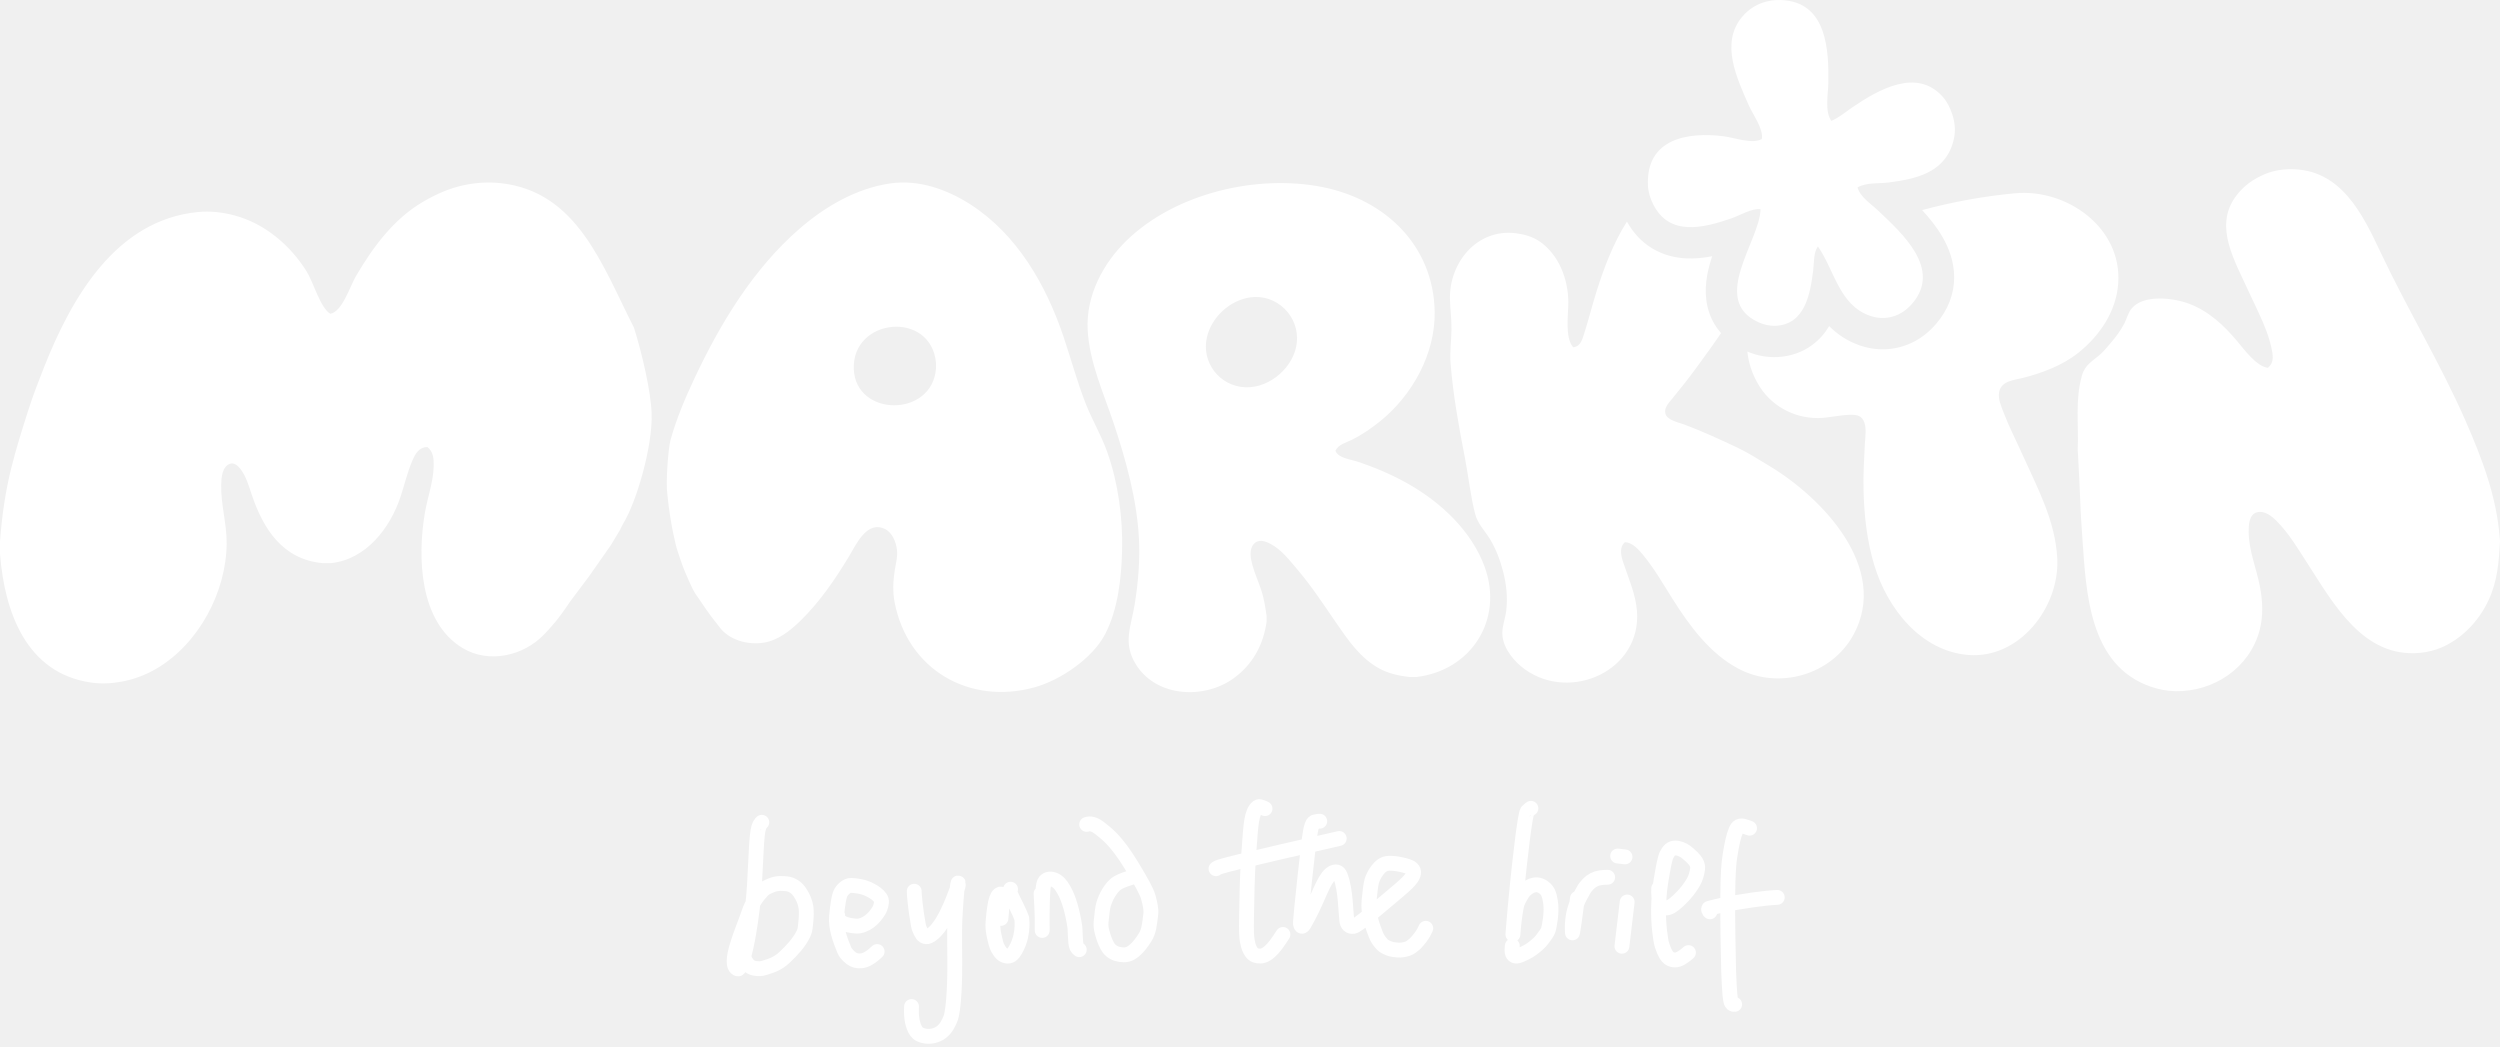
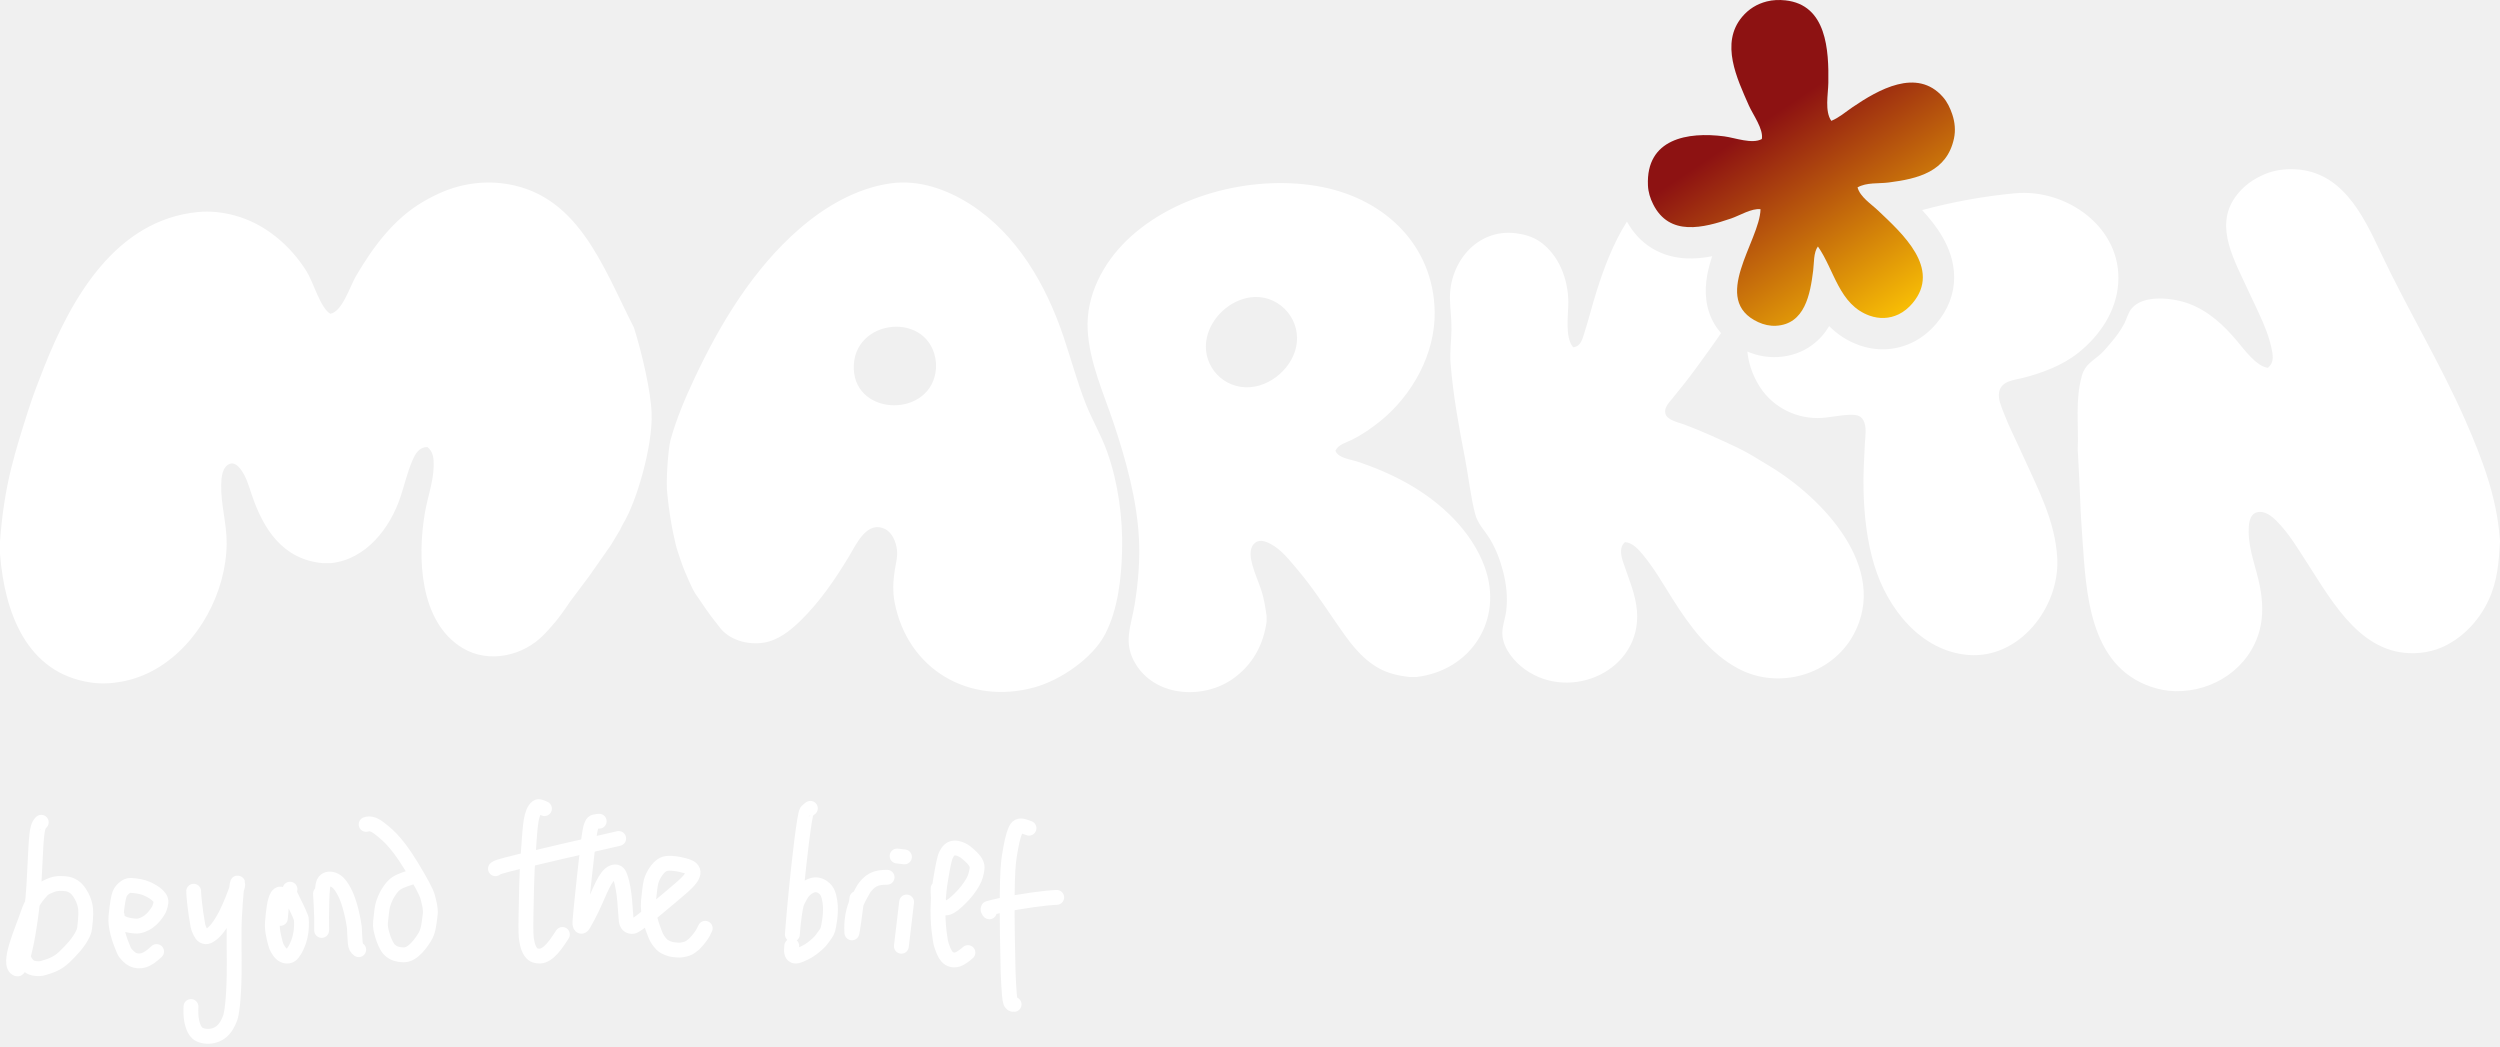
<svg xmlns="http://www.w3.org/2000/svg" width="399" height="167" viewBox="0 0 399 167" fill="none">
-   <path fill-rule="evenodd" clip-rule="evenodd" d="M292.277 19.289C293.516 18.782 294.554 17.865 295.665 17.109C299.762 14.327 305.92 10.763 310.074 15.463C310.78 16.259 311.241 17.235 311.579 18.242C311.998 19.486 312.132 20.811 311.854 22.102C310.719 27.416 306.084 28.536 301.435 29.126C299.805 29.333 297.936 29.083 296.462 29.907C296.874 31.442 298.617 32.532 299.753 33.613C303.508 37.188 309.931 42.854 305.23 48.406C304.613 49.132 303.859 49.771 302.998 50.178C301.533 50.876 299.936 50.925 298.413 50.388C293.507 48.65 292.789 43.126 290.14 39.337C289.422 40.294 289.538 41.959 289.382 43.184C288.912 46.921 288.079 51.762 283.423 51.994C282.456 52.04 281.512 51.824 280.633 51.423C272.842 47.862 280.88 38.451 280.981 33.39C279.549 33.217 277.657 34.4 276.286 34.869C271.878 36.37 266.447 37.796 263.84 32.59C263.369 31.655 263.061 30.654 263.012 29.599C262.673 22.108 269.393 21.005 275.181 21.762C276.896 21.987 279.65 23.043 281.189 22.188C281.479 20.592 279.757 18.291 279.116 16.831C277.238 12.56 274.503 6.901 278.044 2.689C279.088 1.448 280.41 0.626 281.979 0.231C282.95 -0.016 283.958 -0.05 284.95 0.058C291.556 0.765 291.889 8.021 291.803 13.234C291.773 15.055 291.202 17.754 292.277 19.289Z" fill="white" />
-   <path d="M179.873 38.321C187.671 30.795 200.713 27.767 211.139 29.87C221.1 31.881 228.781 39.199 228.974 49.727C229.097 56.441 225.41 63.097 220.247 67.248C218.863 68.361 217.376 69.387 215.783 70.182C214.821 70.664 213.617 70.904 213.133 71.943C213.582 73.11 215.429 73.276 216.52 73.635C219.398 74.582 222.156 75.746 224.793 77.245C229.981 80.198 234.855 84.741 236.944 90.456C240.025 98.889 234.801 107.021 226.061 108.049C225.686 108.051 225.313 108.051 224.938 108.051C223.298 107.862 221.687 107.514 220.213 106.733C217.105 105.084 215.076 102.053 213.138 99.234C211.206 96.425 209.298 93.518 207.088 90.92C205.786 89.392 204.532 87.715 202.708 86.769C201.871 86.335 200.83 86.004 200.107 86.823C199.331 87.701 199.589 89.071 199.86 90.095C200.249 91.56 200.91 92.949 201.363 94.396C201.767 95.684 201.959 96.981 202.149 98.309C202.152 98.608 202.153 98.909 202.153 99.207C201.63 102.921 199.941 106.052 196.862 108.273C192.197 111.639 184.612 111.291 181.334 106.112C179.126 102.625 180.53 100.017 181.109 96.373C181.659 92.897 181.964 89.378 181.771 85.855C181.435 79.702 179.725 73.524 177.788 67.692C176.161 62.794 173.868 57.868 173.592 52.645C173.307 47.187 176.031 42.031 179.873 38.321ZM142.066 29.276C146.622 28.614 151.161 30.223 154.936 32.662C162.377 37.473 166.977 45.527 169.748 53.765C170.931 57.281 171.909 60.92 173.26 64.374C174.299 67.026 175.769 69.47 176.723 72.16C178.462 77.063 179.22 82.685 179.085 87.875C178.971 92.282 178.436 97.269 176.365 101.238C174.352 105.095 169.216 108.567 165.107 109.698C154.698 112.566 144.878 106.884 142.791 96.178C142.454 94.452 142.533 92.744 142.803 91.016C142.973 89.919 143.293 88.835 143.154 87.718C143.008 86.538 142.423 85.03 141.295 84.458C138.36 82.968 136.639 86.91 135.479 88.836C133.284 92.478 130.806 96.097 127.752 99.072C126.116 100.665 124.164 102.228 121.828 102.58C119.304 102.961 116.29 102.149 114.76 99.988C114 99 113.5 98.5 111.5 95.5C110.712 94.436 110.5 94 109.262 91.118C108.809 90.063 108 87.5 108 87.5C107.995 87.481 107.01 83.986 106.5 78.814C106.249 77.017 106.634 71.64 107.011 70.251C107.935 66.862 109.345 63.566 110.835 60.391C114.955 51.626 120.21 42.928 127.586 36.52C131.668 32.976 136.649 30.066 142.066 29.276ZM365.524 27.001C373.591 26.938 377.029 34.091 379.969 40.327C384.246 49.399 389.485 57.999 393.511 67.186C396.107 73.109 398.45 79.24 398.948 85.743C398.966 85.956 398.982 86.168 399 86.381C398.825 89.657 398.611 92.651 397.225 95.684C396.394 97.498 395.232 99.165 393.794 100.554C392.643 101.664 391.254 102.636 389.791 103.284C388.651 103.791 387.41 104.088 386.169 104.2C377.173 105.017 372.443 96.376 368.282 89.942C366.761 87.591 365.356 85.187 363.375 83.179C362.581 82.373 361.405 81.429 360.188 81.769C358.918 82.124 358.873 83.917 358.889 84.958C358.934 87.945 360.089 90.608 360.659 93.494C361.121 95.839 361.25 98.281 360.626 100.612C359.017 106.633 353.286 110.425 347.193 110.315C345.847 110.291 344.53 110.03 343.26 109.593C333.402 106.191 332.946 94.557 332.345 85.857C332.212 83.914 332.071 81.969 332.008 80.021C331.927 77.591 331.779 75.156 331.658 72.728C331.638 72.419 331.62 72.109 331.602 71.8C331.786 67.823 331.153 63.801 332.291 59.895C332.809 58.115 334.053 57.608 335.327 56.446C335.875 55.948 336.335 55.354 336.817 54.795C337.661 53.816 338.446 52.784 339.041 51.633C339.438 50.861 339.655 49.882 340.221 49.218C342.157 46.931 346.921 47.549 349.374 48.475C352.522 49.665 354.955 51.936 357.078 54.478C358.196 55.816 360.125 58.463 361.947 58.703C362.863 57.992 362.807 56.998 362.603 55.914C362.212 53.852 361.373 51.83 360.489 49.936C359.684 48.204 358.873 46.476 358.057 44.748C355.64 39.641 353.199 34.388 358.252 29.774C359.105 28.994 360.08 28.421 361.126 27.94C362.499 27.305 364.012 27.012 365.524 27.001ZM74.142 29.529C76.022 29.143 77.954 29.024 79.865 29.228C92.144 30.541 96.119 42.346 101.184 52.307C102.5 56.5 103.877 62.459 104 66C104.186 71.341 101.5 80.27 99.5 83.5C99.008 84.377 99 84.496 99 84.5L97.5 87L94 92C94 92 92.5 94 91 96C89 99 87.879 100.163 86.845 101.249C83.596 104.664 78.046 105.966 73.843 103.437C66.88 99.248 66.612 88.856 67.817 81.816C68.237 79.361 69.162 76.913 69.216 74.411C69.243 73.253 69.177 72.073 68.197 71.342C66.887 71.38 66.312 72.362 65.82 73.498C65.017 75.356 64.57 77.331 63.938 79.247C62.277 84.28 58.415 89.297 52.825 89.872C52.377 89.872 51.928 89.873 51.48 89.875C45.165 89.298 42.034 84.48 40.181 78.958C39.709 77.551 39.267 75.959 38.322 74.781C37.965 74.337 37.344 73.794 36.731 74.01C35.448 74.459 35.33 76.202 35.303 77.328C35.229 80.496 36.199 83.576 36.175 86.753C36.114 94.479 31.716 102.755 24.984 106.709C23.279 107.71 21.408 108.417 19.467 108.78C17.831 109.088 16.203 109.173 14.552 108.937C4.156 107.456 0.719 97.598 0.005 88.436C0.003 87.763 0.002 87.09 0 86.417C0.287 82.434 0.851 78.484 1.82 74.606C2.581 71.559 3.528 68.566 4.481 65.572C5.224 63.232 6.106 60.949 7.008 58.665C11.39 47.578 18.461 35.106 31.615 33.838C33.554 33.649 35.563 33.881 37.443 34.386C42.259 35.676 46.312 39.125 48.926 43.299C50.027 45.058 51.118 49.132 52.713 50.077C54.64 49.749 55.846 45.707 56.81 44.066C59.539 39.424 62.831 34.926 67.577 32.168C69.648 30.965 71.785 30.014 74.142 29.529ZM259.66 35.374C260.656 37.159 261.992 38.607 263.665 39.625C265.48 40.729 267.401 41.156 269.149 41.239C270.55 41.306 271.949 41.151 273.262 40.897C273.194 41.102 273.128 41.306 273.066 41.508C272.468 43.467 271.871 46.176 272.517 48.948C272.892 50.559 273.63 51.974 274.682 53.167C273.464 54.966 272.173 56.716 270.92 58.45C269.643 60.216 268.272 61.942 266.89 63.627C266.329 64.309 265.513 65.113 265.815 66.075C266.134 67.085 267.975 67.441 268.827 67.758C271.713 68.835 274.497 70.132 277.284 71.44C279.017 72.253 280.637 73.318 282.279 74.297C290.773 79.353 301.63 90.633 295.815 101.306C292.326 107.708 283.911 110.153 277.448 106.72C272.873 104.289 269.695 99.932 266.982 95.655C265.461 93.256 264.023 90.722 262.205 88.53C261.494 87.671 260.531 86.588 259.353 86.529C258.419 87.285 258.693 88.625 259.036 89.673C259.889 92.271 261.044 94.76 261.26 97.524C261.996 106.98 250.749 112.072 243.42 106.859C241.739 105.665 240.05 103.673 239.799 101.557C239.635 100.201 240.218 98.857 240.387 97.524C240.649 95.44 240.432 93.31 239.911 91.279C239.44 89.45 238.775 87.644 237.79 86.023C236.973 84.68 235.847 83.614 235.44 82.055C234.716 79.286 234.366 76.004 233.812 73.144C232.838 68.121 231.927 63.133 231.514 58.028C231.366 56.215 231.628 54.451 231.655 52.645C231.682 50.982 231.447 49.362 231.413 47.708C231.292 41.936 235.699 36.479 241.881 37.22C243.261 37.386 244.596 37.758 245.754 38.559C248.799 40.669 250.269 44.54 250.303 48.157C250.323 50.154 249.711 53.862 251.081 55.427C252.268 55.297 252.522 54.211 252.854 53.168C253.568 50.931 254.131 48.646 254.84 46.406C255.918 43.003 257.431 38.852 259.66 35.374ZM321.573 30.849C329.835 30.065 338.702 36.322 338.067 45.239C337.753 49.687 335.159 53.513 331.769 56.251C329.244 58.288 325.959 59.533 322.849 60.316C321.408 60.678 319.402 60.777 319.059 62.588C318.852 63.69 319.424 64.912 319.81 65.927C320.658 68.148 321.758 70.264 322.729 72.432C325.169 77.858 328.065 83.143 328.344 89.222C328.694 96.905 322.314 105.194 314.137 104.532C306.521 103.915 301.2 97.053 299.129 90.184C297.96 86.305 297.516 82.268 297.42 78.227C297.362 75.754 297.501 73.287 297.631 70.821C297.694 69.652 297.978 68.124 297.379 67.049C296.935 66.25 296.12 66.18 295.288 66.2C293.56 66.238 291.87 66.715 290.127 66.722C286.175 66.737 282.504 64.665 280.543 61.212C279.578 59.515 279.046 57.8 278.877 56.111C280.294 56.709 281.915 57.072 283.662 56.988L283.672 56.987C285.746 56.884 287.631 56.239 289.217 55.071C290.414 54.19 291.29 53.12 291.94 52.049C293.162 53.28 294.718 54.383 296.743 55.1L296.75 55.103C299.443 56.053 302.411 55.991 305.137 54.696L305.138 54.697C306.786 53.917 308.081 52.772 309.04 51.644L309.045 51.637C310.909 49.436 311.885 46.919 311.886 44.256C311.886 41.714 310.999 39.498 309.984 37.754C309.093 36.221 307.93 34.787 306.775 33.53C311.602 32.228 316.523 31.326 321.573 30.849ZM149.387 57.918C148.61 49.476 135.931 50.699 136.266 58.928C136.575 66.548 148.763 66.696 149.389 58.813C149.389 58.515 149.387 58.216 149.387 57.918ZM206.976 54.664C207.406 50.463 203.753 46.85 199.525 47.463C196.278 47.934 193.397 50.592 192.637 53.773C191.674 57.817 194.646 61.668 198.797 61.811C202.699 61.948 206.576 58.539 206.976 54.664ZM283.913 51.949C283.88 51.953 283.848 51.957 283.814 51.961C283.848 51.957 283.88 51.953 283.913 51.949ZM284.253 51.898C284.222 51.904 284.19 51.907 284.158 51.912C284.213 51.903 284.267 51.894 284.32 51.883C284.298 51.887 284.276 51.894 284.253 51.898ZM300.533 50.75C300.501 50.75 300.469 50.752 300.438 50.752C300.389 50.752 300.341 50.749 300.292 50.747C300.372 50.75 300.453 50.751 300.533 50.75ZM300.728 50.747C300.694 50.748 300.661 50.747 300.628 50.748C300.716 50.746 300.804 50.742 300.893 50.735C300.838 50.739 300.783 50.745 300.728 50.747ZM301.017 50.727C301 50.729 300.983 50.729 300.966 50.73C301.079 50.721 301.192 50.709 301.305 50.693L301.017 50.727ZM288.547 47.463C288.5 47.611 288.451 47.758 288.398 47.902C288.451 47.758 288.5 47.611 288.547 47.463ZM294.704 47.625C294.666 47.576 294.627 47.528 294.59 47.478L294.533 47.399C294.589 47.475 294.647 47.55 294.704 47.625ZM288.629 47.197C288.617 47.237 288.604 47.276 288.592 47.315C288.618 47.23 288.643 47.145 288.667 47.059C288.654 47.105 288.642 47.152 288.629 47.197ZM288.802 46.55C288.78 46.637 288.758 46.725 288.735 46.811C288.758 46.725 288.78 46.637 288.802 46.55ZM288.938 45.968C288.908 46.107 288.876 46.246 288.843 46.385C288.876 46.246 288.908 46.107 288.938 45.968ZM289.009 45.613C288.991 45.706 288.974 45.8 288.954 45.892C288.974 45.8 288.991 45.706 289.009 45.613ZM289.289 43.896C289.249 44.188 289.204 44.484 289.156 44.782C289.204 44.484 289.249 44.188 289.289 43.896ZM279.232 33.657C279.319 33.628 279.406 33.601 279.492 33.575C279.406 33.601 279.319 33.628 279.232 33.657ZM289.08 45.227C289.072 45.273 289.066 45.319 289.058 45.365C289.055 45.379 289.051 45.392 289.049 45.406C289.06 45.346 289.069 45.286 289.08 45.227ZM279.067 33.716C279.119 33.697 279.171 33.678 279.223 33.661C279.171 33.678 279.119 33.697 279.067 33.716ZM279.229 33.659C279.227 33.66 279.225 33.66 279.223 33.661C279.226 33.66 279.229 33.658 279.232 33.657C279.231 33.658 279.23 33.659 279.229 33.659Z" fill="white" />
-   <path d="M121.585 131.236C121.577 131.235 121.568 131.234 121.478 131.339C121.387 131.444 121.214 131.655 121.078 132.13C120.738 133.31 120.682 136.399 120.407 141.333C120.261 143.962 119.85 146.827 119.503 148.903C118.953 152.198 118.366 153.703 118.121 154.246C118.007 154.498 117.846 154.673 117.777 154.651C115.97 154.073 118.655 148.26 119.454 145.834C120.071 143.961 120.913 142.984 121.684 142.129C122.044 141.729 122.584 141.519 123.089 141.304C124.068 140.889 124.945 140.997 125.592 141.059C125.954 141.093 126.369 141.252 126.736 141.482C127.103 141.713 127.405 142.04 127.669 142.429C128.209 143.224 128.436 143.937 128.549 144.397C128.782 145.344 128.706 146.351 128.516 148.023C128.473 148.402 128.42 148.622 128.267 148.954C127.574 150.458 126.363 151.681 125.294 152.719C124.058 153.918 122.913 154.168 121.958 154.481C121.508 154.628 121.084 154.615 120.694 154.574C120.304 154.534 119.951 154.432 119.642 154.195C119.333 153.958 119.08 153.591 118.921 153.268C118.763 152.945 118.708 152.678 118.65 152.403" stroke="white" stroke-width="2.37" stroke-linecap="round" stroke-linejoin="round" />
-   <path d="M133.695 146.103C133.686 146.102 133.677 146.101 133.677 146.223C133.676 146.345 133.685 146.591 133.832 146.805C133.98 147.019 134.266 147.195 134.543 147.335C135.066 147.599 135.787 147.739 136.627 147.804C137.025 147.835 137.368 147.75 137.719 147.625C138.07 147.499 138.42 147.306 138.746 147.066C139.402 146.585 139.882 145.957 140.262 145.344C140.449 145.041 140.542 144.711 140.615 144.422C140.688 144.132 140.718 143.882 140.653 143.643C140.588 143.404 140.427 143.184 140.213 142.964C139.764 142.503 139.128 142.144 138.439 141.834C137.748 141.523 136.828 141.364 135.88 141.309C135.463 141.284 135.177 141.465 134.912 141.66C134.647 141.855 134.412 142.108 134.235 142.398C133.881 142.975 133.697 144.431 133.513 146.221C133.336 147.935 134.066 150.029 134.769 151.675C134.924 152.039 135.187 152.317 135.432 152.569C135.677 152.82 135.942 153.018 136.206 153.147C136.47 153.276 136.723 153.331 137.005 153.351C137.286 153.371 137.588 153.356 137.922 153.256C138.256 153.155 138.613 152.97 138.964 152.724C139.316 152.478 139.649 152.175 139.993 151.863" stroke="white" stroke-width="2.37" stroke-linecap="round" stroke-linejoin="round" />
-   <path d="M145.91 142.242C145.885 142.53 146.107 145.161 146.577 147.669C146.659 148.108 146.827 148.458 146.968 148.751C147.109 149.044 147.256 149.261 147.472 149.389C147.687 149.518 147.968 149.551 148.233 149.423C150.45 148.353 152.119 143.603 152.824 141.722C152.958 141.362 152.96 140.981 152.947 140.947C152.839 140.676 152.621 142.738 152.419 146.444C152.283 148.952 152.419 152.748 152.373 155.501C152.299 159.856 151.962 161.768 151.754 162.415C151.63 162.8 151.4 163.275 151.159 163.675C150.919 164.076 150.659 164.381 150.349 164.638C150.039 164.894 149.688 165.093 149.288 165.225C148.888 165.358 148.448 165.418 148.013 165.395C147.577 165.371 147.158 165.261 146.857 165.117C146.556 164.972 146.386 164.796 146.235 164.591C145.928 164.175 145.747 163.626 145.604 162.988C145.539 162.644 145.49 162.261 145.471 161.862C145.452 161.463 145.465 161.059 145.479 160.642" stroke="white" stroke-width="2.37" stroke-linecap="round" stroke-linejoin="round" />
-   <path d="M159.746 146.578C159.748 146.563 159.895 145.251 159.992 143.281C160.026 142.612 159.7 142.629 159.506 142.757C159.313 142.886 159.18 143.129 159.062 143.432C158.811 144.076 158.63 145.418 158.487 147.138C158.38 148.42 158.704 149.532 158.94 150.502C159.038 150.906 159.138 151.117 159.286 151.387C159.435 151.657 159.64 151.976 159.873 152.196C160.106 152.417 160.36 152.529 160.622 152.575C160.885 152.622 161.148 152.598 161.395 152.433C161.642 152.268 161.864 151.963 162.073 151.599C162.505 150.843 162.74 150.153 162.903 149.468C163.157 148.397 163.151 147.314 163.079 146.589C162.685 145.444 161.86 143.993 161.285 142.709C161.207 142.423 161.195 142.182 161.284 141.916" stroke="white" stroke-width="2.37" stroke-linecap="round" stroke-linejoin="round" />
-   <path d="M166.152 142.623C166.169 143.181 166.372 145.648 166.342 148.313C166.328 149.599 166.267 143.913 166.485 141.723C166.567 140.899 166.74 140.68 166.939 140.522C167.139 140.364 167.397 140.279 167.701 140.294C168.006 140.309 168.348 140.426 168.648 140.637C169.27 141.075 169.582 141.675 169.844 142.123C170.571 143.364 171.212 145.619 171.559 148.019C171.606 148.801 171.623 149.82 171.695 150.456C171.768 151.092 171.897 151.315 172.25 151.571" stroke="white" stroke-width="2.37" stroke-linecap="round" stroke-linejoin="round" />
-   <path d="M181.043 139.909C180.258 140.105 178.947 140.537 178.334 140.934C177.671 141.364 177.305 141.933 176.981 142.434C176.535 143.122 176.297 143.815 176.141 144.296C175.986 144.774 175.858 145.819 175.732 147.152C175.656 147.962 175.828 148.517 176.009 149.178C176.254 150.077 176.607 150.815 176.936 151.306C177.118 151.575 177.428 151.825 177.748 152.009C178.068 152.192 178.414 152.286 178.787 152.344C179.161 152.402 179.551 152.422 179.924 152.329C180.297 152.236 180.64 152.028 180.977 151.761C181.671 151.208 182.258 150.396 182.752 149.613C183.365 148.641 183.462 147.6 183.668 145.879C183.756 145.139 183.545 144.207 183.248 143.127C183.02 142.299 182.144 140.704 180.62 138.195C178.025 133.918 176.448 132.945 175.423 132.109C174.966 131.775 174.636 131.624 174.325 131.546C174.015 131.468 173.734 131.468 173.432 131.575" stroke="white" stroke-width="2.37" stroke-linecap="round" stroke-linejoin="round" />
-   <path d="M201.898 129.057C201.844 129.033 201.565 128.876 201.062 128.739C200.818 128.673 200.563 128.914 200.379 129.189C199.611 130.333 199.605 132.412 199.276 136.648C199.055 139.487 198.991 143.743 198.949 146.268C198.907 148.792 198.957 149.46 199.045 150.027C199.132 150.594 199.256 151.041 199.422 151.416C199.587 151.792 199.79 152.084 200.019 152.27C200.248 152.457 200.496 152.53 200.767 152.568C201.039 152.607 201.326 152.609 201.644 152.501C201.963 152.393 202.305 152.175 202.646 151.876C202.988 151.578 203.32 151.206 203.672 150.736C204.024 150.267 204.386 149.711 204.76 149.139" stroke="white" stroke-width="2.37" stroke-linecap="round" stroke-linejoin="round" />
-   <path d="M210.631 131.066C210.582 131.06 210.288 131.069 209.816 131.191C209.595 131.247 209.488 131.504 209.361 131.841C209.234 132.179 209.111 132.643 208.806 135.169C208.501 137.695 208.018 142.269 207.768 144.745C207.518 147.22 207.516 147.46 207.601 147.655C207.685 147.85 207.857 147.993 208.146 147.494C210.181 143.983 210.816 141.43 211.959 139.933C212.243 139.561 212.516 139.365 212.782 139.247C213.048 139.129 213.324 139.118 213.528 139.239C213.733 139.36 213.858 139.614 213.974 139.927C214.78 142.114 214.777 145.547 214.95 146.932C214.988 147.232 215.086 147.476 215.265 147.646C215.444 147.817 215.724 147.902 216.023 147.849C216.663 147.736 219.318 145.424 223.017 142.32C224.568 141.018 224.916 140.594 225.24 140.163C225.417 139.928 225.568 139.619 225.607 139.35C225.646 139.081 225.554 138.851 225.376 138.672C224.999 138.294 224.352 138.158 223.512 137.968C222.991 137.849 222.26 137.765 221.732 137.777C221.204 137.79 220.896 137.921 220.61 138.115C220.325 138.31 220.072 138.564 219.829 138.884C219.32 139.556 219.059 140.199 218.927 140.654C218.79 141.123 218.647 142.257 218.497 143.782C218.288 145.897 219.129 147.979 219.597 149.2C219.814 149.765 220.167 150.267 220.624 150.753C220.875 151.02 221.282 151.201 221.594 151.333C222.126 151.558 222.624 151.586 223.104 151.629C223.584 151.672 224.098 151.582 224.602 151.426C225.065 151.282 225.439 150.952 225.814 150.645C226.51 149.926 226.947 149.307 227.197 148.876C227.319 148.649 227.434 148.406 227.552 148.155" stroke="white" stroke-width="2.37" stroke-linecap="round" stroke-linejoin="round" />
-   <path d="M194.073 138.647C194.082 138.641 194.091 138.634 194.2 138.555C194.308 138.477 194.515 138.325 197.759 137.53C201.003 136.734 207.277 135.299 213.741 133.821" stroke="white" stroke-width="2.37" stroke-linecap="round" stroke-linejoin="round" />
-   <path d="M244.335 129.01C244.319 129.008 244.111 129.148 243.763 129.498C243.376 129.888 242.484 138.115 242.181 141.089C241.597 146.823 241.386 150.243 241.465 149.111C241.63 146.732 241.944 144.937 242.071 144.43C242.189 143.958 242.501 143.356 242.947 142.625C243.167 142.265 243.468 141.983 243.783 141.745C244.098 141.507 244.441 141.335 244.786 141.259C245.13 141.182 245.466 141.206 245.783 141.318C246.1 141.429 246.39 141.628 246.602 141.823C246.815 142.019 246.941 142.205 247.046 142.412C247.255 142.829 247.356 143.319 247.444 143.831C247.756 145.635 247.239 147.943 247.124 148.365C247.01 148.785 246.595 149.312 246.135 149.929C245.786 150.399 245.28 150.84 244.623 151.349C243.976 151.85 243.204 152.2 242.504 152.484C242.19 152.612 241.924 152.625 241.726 152.544C241.528 152.464 241.395 152.268 241.344 151.985C241.294 151.702 241.328 151.339 241.364 150.964" stroke="white" stroke-width="2.37" stroke-linecap="round" stroke-linejoin="round" />
-   <path d="M251.759 143.381C251.511 145.323 250.977 149.192 250.957 148.872C250.723 145.088 252.213 143.083 252.758 142.029C252.904 141.745 253.18 141.408 253.453 141.118C253.726 140.828 254.017 140.607 254.342 140.437C254.668 140.267 255.02 140.154 255.399 140.092C255.779 140.029 256.175 140.02 256.582 140.011" stroke="white" stroke-width="2.37" stroke-linecap="round" stroke-linejoin="round" />
-   <path d="M259.697 143.96C259.68 144.109 259.621 144.605 259.523 145.426C259.476 145.827 259.432 146.195 259.322 147.119C259.213 148.043 259.038 149.51 258.859 151.021" stroke="white" stroke-width="2.37" stroke-linecap="round" stroke-linejoin="round" />
-   <path d="M259.354 136.76C259.294 136.753 259.234 136.746 259.009 136.719C258.784 136.692 258.395 136.646 258.177 136.62" stroke="white" stroke-width="2.37" stroke-linecap="round" stroke-linejoin="round" />
-   <path d="M264.726 141.79C264.708 141.947 264.71 142.58 264.776 143.566C264.804 144.003 264.922 144.296 265.067 144.5C265.212 144.704 265.406 144.807 265.612 144.863C265.819 144.92 266.031 144.928 266.286 144.847C266.852 144.669 267.45 144.141 268.181 143.439C269.131 142.527 269.83 141.537 270.26 140.795C270.663 140.101 270.844 139.346 270.937 138.669C270.981 138.348 270.918 138.063 270.785 137.776C270.496 137.155 269.867 136.618 269.215 136.073C268.897 135.808 268.558 135.635 268.242 135.511C267.926 135.387 267.631 135.334 267.347 135.345C267.063 135.356 266.799 135.431 266.565 135.631C266.33 135.831 266.133 136.153 265.99 136.439C265.734 136.95 265.483 138.239 265.125 140.377C264.322 145.159 264.861 148.665 265.071 150.028C265.166 150.648 265.357 151.18 265.583 151.735C265.714 152.057 265.927 152.431 266.15 152.69C266.373 152.95 266.611 153.075 266.888 153.149C267.165 153.223 267.473 153.242 267.821 153.128C268.169 153.014 268.549 152.766 268.833 152.559C269.117 152.352 269.295 152.195 269.478 152.032" stroke="white" stroke-width="2.37" stroke-linecap="round" stroke-linejoin="round" />
-   <path d="M279.229 132.178C279.108 132.144 278.83 132.034 278.352 131.879C278.095 131.795 277.784 131.787 277.554 131.897C277.324 132.007 277.178 132.257 277.026 132.614C276.684 133.416 276.408 134.657 276.096 136.616C275.905 137.814 275.782 139.445 275.749 143.002C275.716 146.559 275.812 151.997 275.893 155.07C276.037 158.684 276.147 159.473 276.285 159.922C276.378 160.139 276.517 160.336 276.851 160.299" stroke="white" stroke-width="2.37" stroke-linecap="round" stroke-linejoin="round" />
-   <path d="M272.906 145.528C272.889 145.526 272.871 145.524 272.804 145.428C272.736 145.331 272.62 145.14 272.733 144.984C275.008 144.316 279.533 143.592 282.065 143.34C283.027 143.25 283.334 143.237 283.651 143.224" stroke="white" stroke-width="2.37" stroke-linecap="round" stroke-linejoin="round" />
+   <path fill-rule="evenodd" clip-rule="evenodd" d="M292.277 19.289C293.516 18.782 294.554 17.865 295.665 17.109C299.762 14.327 305.92 10.763 310.074 15.463C310.78 16.259 311.241 17.235 311.579 18.242C311.998 19.486 312.132 20.811 311.854 22.102C310.719 27.416 306.084 28.536 301.435 29.126C299.805 29.333 297.936 29.083 296.462 29.907C296.874 31.442 298.617 32.532 299.753 33.613C303.508 37.188 309.931 42.854 305.23 48.406C304.613 49.132 303.859 49.771 302.998 50.178C301.533 50.876 299.936 50.925 298.413 50.388C293.507 48.65 292.789 43.126 290.14 39.337C289.422 40.294 289.538 41.959 289.382 43.184C288.912 46.921 288.079 51.762 283.423 51.994C282.456 52.04 281.512 51.824 280.633 51.423C272.842 47.862 280.88 38.451 280.981 33.39C279.549 33.217 277.657 34.4 276.286 34.869C271.878 36.37 266.447 37.796 263.84 32.59C263.369 31.655 263.061 30.654 263.012 29.599C262.673 22.108 269.393 21.005 275.181 21.762C276.896 21.987 279.65 23.043 281.189 22.188C281.479 20.592 279.757 18.291 279.116 16.831C277.238 12.56 274.503 6.901 278.044 2.689C279.088 1.448 280.41 0.626 281.979 0.231C282.95 -0.016 283.958 -0.05 284.95 0.058C291.556 0.765 291.889 8.021 291.803 13.234C291.773 15.055 291.202 17.754 292.277 19.289Z" fill="url(#paint0_linear_246_94)" />
+   <path d="M179.873 38.321C187.671 30.795 200.713 27.767 211.139 29.87C221.1 31.881 228.781 39.199 228.974 49.727C229.097 56.441 225.41 63.097 220.247 67.248C218.863 68.361 217.376 69.387 215.783 70.182C214.821 70.664 213.618 70.904 213.133 71.942C213.582 73.109 215.429 73.276 216.52 73.635C219.398 74.582 222.156 75.746 224.793 77.245C229.981 80.198 234.855 84.741 236.944 90.456C240.025 98.889 234.801 107.021 226.061 108.049C225.686 108.051 225.313 108.051 224.938 108.051C223.298 107.862 221.687 107.514 220.213 106.733C217.105 105.084 215.076 102.053 213.138 99.234C211.206 96.425 209.298 93.518 207.088 90.92C205.786 89.392 204.532 87.715 202.708 86.769C201.871 86.335 200.83 86.004 200.107 86.822C199.331 87.7 199.589 89.071 199.86 90.095C200.249 91.56 200.91 92.949 201.363 94.396C201.767 95.684 201.959 96.981 202.149 98.309C202.152 98.608 202.153 98.909 202.153 99.207C201.63 102.921 199.941 106.051 196.862 108.272C192.197 111.638 184.613 111.291 181.334 106.112C179.126 102.625 180.53 100.017 181.109 96.373C181.659 92.897 181.964 89.378 181.771 85.855C181.435 79.702 179.725 73.524 177.788 67.692C176.161 62.794 173.868 57.868 173.592 52.645C173.307 47.187 176.031 42.031 179.873 38.321ZM142.066 29.275C146.622 28.613 151.161 30.223 154.936 32.662C162.377 37.473 166.977 45.527 169.748 53.765C170.931 57.281 171.909 60.921 173.26 64.374C174.299 67.026 175.769 69.47 176.723 72.16C178.462 77.063 179.22 82.685 179.085 87.875C178.971 92.282 178.436 97.269 176.365 101.238C174.352 105.095 169.216 108.567 165.107 109.698C154.698 112.566 144.878 106.884 142.791 96.178C142.454 94.452 142.533 92.744 142.803 91.016C142.973 89.919 143.293 88.835 143.154 87.718C143.008 86.537 142.423 85.029 141.295 84.457C138.36 82.967 136.639 86.91 135.479 88.836C133.284 92.478 130.806 96.097 127.752 99.072C126.116 100.665 124.164 102.228 121.828 102.58C119.304 102.961 116.29 102.149 114.76 99.988C114 99 113.5 98.5 111.5 95.5C110.712 94.436 110.5 93.999 109.262 91.117C108.81 90.065 108.005 87.515 108 87.5C108 87.5 107.011 84 106.5 78.814C106.249 77.017 106.634 71.64 107.011 70.251C107.935 66.862 109.345 63.566 110.835 60.391C114.955 51.626 120.21 42.928 127.586 36.52C131.668 32.976 136.649 30.065 142.066 29.275ZM365.524 27C373.591 26.937 377.029 34.091 379.969 40.327C384.246 49.399 389.485 57.999 393.511 67.186C396.107 73.109 398.45 79.24 398.948 85.743C398.966 85.956 398.982 86.168 399 86.381C398.825 89.657 398.611 92.651 397.225 95.684C396.394 97.497 395.232 99.165 393.794 100.554C392.643 101.664 391.254 102.636 389.791 103.284C388.651 103.791 387.41 104.088 386.169 104.2C377.173 105.017 372.443 96.375 368.282 89.941C366.761 87.59 365.356 85.187 363.375 83.179C362.581 82.373 361.405 81.429 360.188 81.769C358.918 82.124 358.873 83.917 358.889 84.958C358.934 87.945 360.089 90.608 360.659 93.494C361.121 95.839 361.25 98.281 360.626 100.612C359.017 106.633 353.286 110.424 347.193 110.314C345.847 110.29 344.53 110.03 343.26 109.593C333.402 106.191 332.946 94.557 332.345 85.857C332.212 83.914 332.071 81.969 332.008 80.021C331.927 77.591 331.779 75.156 331.658 72.728C331.638 72.419 331.62 72.108 331.602 71.799C331.786 67.823 331.153 63.801 332.291 59.895C332.809 58.115 334.053 57.608 335.327 56.446C335.875 55.948 336.335 55.353 336.817 54.794C337.661 53.816 338.446 52.784 339.041 51.633C339.438 50.861 339.655 49.882 340.221 49.218C342.157 46.931 346.921 47.549 349.374 48.475C352.522 49.665 354.955 51.935 357.078 54.477C358.196 55.815 360.125 58.463 361.947 58.703C362.863 57.992 362.807 56.998 362.603 55.914C362.212 53.852 361.373 51.83 360.489 49.936C359.684 48.204 358.873 46.476 358.057 44.748C355.64 39.641 353.199 34.387 358.252 29.773C359.105 28.993 360.08 28.421 361.126 27.94C362.499 27.305 364.012 27.011 365.524 27ZM74.142 29.529C76.022 29.143 77.954 29.024 79.865 29.228C92.144 30.541 96.119 42.346 101.184 52.307C102.5 56.5 103.877 62.459 104 66C104.186 71.341 101.5 80.27 99.5 83.5C99 84.391 99 84.5 99 84.5L97.5 87L94 92L91 96C89 99 87.879 100.163 86.845 101.249C83.596 104.664 78.046 105.966 73.843 103.437C66.88 99.248 66.612 88.856 67.817 81.816C68.237 79.361 69.162 76.913 69.216 74.411C69.243 73.253 69.177 72.073 68.197 71.342C66.887 71.38 66.312 72.362 65.82 73.498C65.017 75.356 64.57 77.331 63.938 79.247C62.277 84.28 58.415 89.297 52.825 89.872C52.377 89.872 51.928 89.872 51.48 89.874C45.165 89.297 42.034 84.479 40.181 78.957C39.709 77.55 39.267 75.959 38.322 74.781C37.965 74.337 37.344 73.794 36.731 74.01C35.448 74.459 35.33 76.202 35.303 77.328C35.229 80.496 36.2 83.575 36.175 86.753C36.114 94.479 31.716 102.755 24.984 106.709C23.279 107.71 21.408 108.417 19.467 108.78C17.831 109.088 16.203 109.173 14.552 108.937C4.156 107.456 0.719 97.598 0.005 88.436C0.003 87.763 0.002 87.089 0 86.416C0.287 82.433 0.851 78.484 1.82 74.606C2.581 71.559 3.528 68.566 4.481 65.572C5.224 63.232 6.106 60.949 7.008 58.665C11.39 47.578 18.461 35.106 31.615 33.838C33.554 33.649 35.563 33.881 37.443 34.386C42.259 35.676 46.312 39.125 48.926 43.299C50.027 45.058 51.118 49.132 52.713 50.077C54.641 49.749 55.846 45.706 56.81 44.065C59.539 39.423 62.831 34.926 67.577 32.168C69.648 30.965 71.785 30.014 74.142 29.529ZM259.66 35.373C260.656 37.158 261.992 38.606 263.665 39.625C265.48 40.729 267.401 41.156 269.149 41.239C270.55 41.306 271.949 41.151 273.262 40.897C273.194 41.102 273.128 41.306 273.066 41.508C272.468 43.467 271.871 46.176 272.517 48.948C272.892 50.559 273.63 51.973 274.681 53.166C273.463 54.965 272.174 56.716 270.92 58.45C269.643 60.216 268.272 61.942 266.89 63.627C266.329 64.309 265.513 65.113 265.815 66.075C266.134 67.085 267.975 67.441 268.827 67.758C271.713 68.835 274.497 70.132 277.284 71.44C279.017 72.253 280.637 73.318 282.279 74.297C290.773 79.353 301.63 90.633 295.815 101.306C292.326 107.708 283.911 110.153 277.448 106.72C272.873 104.289 269.695 99.932 266.982 95.655C265.461 93.257 264.023 90.722 262.205 88.53C261.494 87.671 260.531 86.587 259.353 86.528C258.419 87.284 258.693 88.625 259.036 89.673C259.889 92.271 261.044 94.76 261.26 97.524C261.996 106.98 250.749 112.072 243.42 106.859C241.739 105.666 240.05 103.673 239.799 101.557C239.635 100.201 240.218 98.857 240.387 97.524C240.649 95.44 240.432 93.31 239.911 91.279C239.44 89.45 238.775 87.644 237.79 86.023C236.973 84.679 235.847 83.613 235.44 82.054C234.716 79.285 234.366 76.004 233.812 73.144C232.838 68.122 231.927 63.133 231.514 58.028C231.366 56.215 231.628 54.451 231.655 52.645C231.682 50.982 231.447 49.362 231.413 47.708C231.292 41.936 235.699 36.479 241.881 37.22C243.261 37.386 244.596 37.758 245.754 38.559C248.799 40.668 250.269 44.539 250.303 48.156C250.323 50.153 249.71 53.862 251.081 55.427C252.268 55.297 252.522 54.21 252.854 53.167C253.568 50.93 254.131 48.645 254.84 46.406C255.918 43.003 257.431 38.851 259.66 35.373ZM321.573 30.849C329.836 30.065 338.702 36.322 338.067 45.239C337.753 49.687 335.159 53.513 331.769 56.251C329.244 58.288 325.959 59.533 322.849 60.316C321.408 60.678 319.402 60.777 319.059 62.588C318.852 63.69 319.424 64.912 319.81 65.927C320.658 68.148 321.758 70.264 322.729 72.432C325.169 77.858 328.065 83.143 328.344 89.222C328.694 96.905 322.314 105.194 314.137 104.532C306.521 103.915 301.2 97.053 299.129 90.184C297.96 86.305 297.516 82.267 297.42 78.225C297.362 75.753 297.501 73.286 297.631 70.82C297.694 69.651 297.978 68.124 297.379 67.049C296.935 66.25 296.12 66.18 295.288 66.2C293.56 66.238 291.87 66.714 290.127 66.721C286.175 66.736 282.504 64.665 280.543 61.212C279.578 59.515 279.046 57.8 278.877 56.111C280.294 56.709 281.915 57.072 283.662 56.988L283.672 56.987C285.746 56.884 287.631 56.239 289.217 55.071C290.414 54.19 291.29 53.12 291.94 52.049C293.162 53.28 294.718 54.383 296.743 55.1L296.75 55.103C299.443 56.053 302.411 55.991 305.137 54.696L305.138 54.697C306.786 53.917 308.081 52.772 309.04 51.644L309.045 51.637C310.909 49.436 311.885 46.919 311.886 44.256C311.886 41.714 310.999 39.498 309.984 37.754C309.093 36.221 307.93 34.787 306.775 33.53C311.602 32.228 316.523 31.326 321.573 30.849ZM149.387 57.918C148.61 49.476 135.931 50.699 136.266 58.928C136.575 66.548 148.762 66.696 149.389 58.813C149.389 58.515 149.387 58.216 149.387 57.918ZM206.976 54.664C207.406 50.463 203.753 46.85 199.525 47.463C196.278 47.934 193.397 50.592 192.637 53.773C191.674 57.817 194.646 61.668 198.797 61.811C202.699 61.948 206.576 58.539 206.976 54.664ZM283.913 51.949C283.88 51.953 283.848 51.957 283.814 51.961C283.848 51.957 283.88 51.953 283.913 51.949ZM284.253 51.898C284.222 51.904 284.19 51.907 284.158 51.912C284.213 51.903 284.267 51.894 284.32 51.883C284.298 51.887 284.276 51.894 284.253 51.898ZM300.485 50.749C300.419 50.749 300.353 50.748 300.287 50.746C300.353 50.748 300.419 50.749 300.485 50.749ZM300.728 50.747C300.7 50.748 300.672 50.746 300.644 50.747C300.727 50.745 300.81 50.741 300.893 50.735C300.838 50.739 300.783 50.745 300.728 50.747ZM300.122 50.738C300.05 50.734 299.979 50.729 299.907 50.722C299.979 50.729 300.05 50.734 300.122 50.738ZM301.305 50.693C301.192 50.709 301.079 50.721 300.966 50.73C301.079 50.721 301.192 50.709 301.305 50.693ZM299.782 50.707C299.701 50.697 299.621 50.687 299.54 50.674C299.621 50.687 299.701 50.697 299.782 50.707ZM298.413 50.388C298.748 50.506 299.086 50.593 299.426 50.654C299.376 50.645 299.326 50.639 299.276 50.629C298.987 50.57 298.699 50.489 298.413 50.389C298.26 50.334 298.11 50.276 297.965 50.215C298.11 50.276 298.26 50.333 298.413 50.388ZM302.998 50.179C302.906 50.222 302.814 50.263 302.722 50.302L302.998 50.178C303.018 50.168 303.038 50.157 303.058 50.147C303.037 50.157 303.018 50.169 302.998 50.179ZM303.315 50.016C303.298 50.025 303.279 50.033 303.261 50.043C303.295 50.024 303.329 50.006 303.363 49.987C303.347 49.996 303.332 50.007 303.315 50.016ZM303.623 49.832C303.611 49.84 303.597 49.847 303.585 49.854C303.624 49.83 303.662 49.804 303.701 49.778C303.675 49.796 303.65 49.815 303.623 49.832ZM303.952 49.604C303.968 49.593 303.983 49.582 303.998 49.57C303.983 49.582 303.968 49.593 303.952 49.604ZM304.479 49.178C304.372 49.274 304.261 49.366 304.147 49.455C304.261 49.366 304.372 49.274 304.479 49.178ZM303.952 49.604C303.919 49.628 303.886 49.651 303.853 49.675C303.886 49.651 303.919 49.628 303.952 49.604Z" fill="white" />
+   <path d="M6.585 131.236C6.577 131.235 6.568 131.234 6.478 131.339C6.387 131.444 6.214 131.655 6.078 132.13C5.738 133.31 5.682 136.399 5.407 141.333C5.261 143.962 4.85 146.827 4.503 148.903C3.953 152.198 3.366 153.703 3.121 154.246C3.007 154.498 2.846 154.673 2.777 154.651C0.97 154.073 3.655 148.26 4.454 145.834C5.071 143.961 5.913 142.984 6.684 142.129C7.044 141.729 7.584 141.519 8.089 141.304C9.068 140.889 9.945 140.997 10.592 141.059C10.954 141.093 11.369 141.252 11.736 141.482C12.103 141.713 12.405 142.04 12.669 142.429C13.209 143.224 13.436 143.937 13.549 144.397C13.782 145.344 13.706 146.351 13.517 148.023C13.473 148.402 13.42 148.622 13.267 148.954C12.574 150.458 11.364 151.681 10.294 152.719C9.058 153.918 7.913 154.168 6.958 154.481C6.508 154.628 6.084 154.615 5.694 154.574C5.304 154.534 4.951 154.432 4.642 154.195C4.333 153.958 4.08 153.591 3.921 153.268C3.763 152.945 3.708 152.678 3.65 152.403" stroke="white" stroke-width="2.37" stroke-linecap="round" stroke-linejoin="round" />
+   <path d="M18.695 146.103C18.686 146.102 18.677 146.101 18.677 146.223C18.677 146.345 18.685 146.591 18.832 146.805C18.98 147.019 19.266 147.195 19.543 147.335C20.066 147.599 20.787 147.739 21.627 147.804C22.025 147.835 22.368 147.75 22.719 147.625C23.07 147.499 23.42 147.306 23.746 147.066C24.402 146.585 24.882 145.957 25.262 145.344C25.449 145.041 25.542 144.711 25.615 144.422C25.688 144.132 25.718 143.882 25.653 143.643C25.588 143.404 25.427 143.184 25.213 142.964C24.764 142.503 24.128 142.144 23.439 141.834C22.748 141.523 21.828 141.364 20.88 141.309C20.463 141.284 20.177 141.465 19.912 141.66C19.647 141.855 19.412 142.108 19.235 142.398C18.881 142.975 18.697 144.431 18.513 146.221C18.336 147.935 19.066 150.029 19.769 151.675C19.924 152.039 20.187 152.317 20.432 152.569C20.677 152.82 20.942 153.018 21.206 153.147C21.47 153.276 21.723 153.331 22.005 153.351C22.286 153.371 22.588 153.356 22.922 153.256C23.256 153.155 23.613 152.97 23.965 152.724C24.316 152.478 24.649 152.175 24.993 151.863" stroke="white" stroke-width="2.37" stroke-linecap="round" stroke-linejoin="round" />
+   <path d="M30.91 142.242C30.885 142.53 31.108 145.161 31.577 147.669C31.659 148.108 31.827 148.458 31.968 148.751C32.109 149.044 32.256 149.261 32.472 149.389C32.688 149.518 32.968 149.551 33.233 149.423C35.45 148.353 37.119 143.603 37.824 141.722C37.959 141.362 37.96 140.981 37.947 140.947C37.839 140.676 37.621 142.738 37.419 146.444C37.283 148.952 37.419 152.748 37.373 155.501C37.299 159.856 36.962 161.768 36.754 162.415C36.63 162.8 36.4 163.275 36.159 163.675C35.919 164.076 35.659 164.381 35.349 164.638C35.039 164.894 34.688 165.093 34.288 165.225C33.888 165.358 33.448 165.418 33.013 165.395C32.577 165.371 32.158 165.261 31.857 165.117C31.556 164.972 31.386 164.796 31.235 164.591C30.928 164.175 30.747 163.626 30.604 162.988C30.539 162.644 30.49 162.261 30.471 161.862C30.452 161.463 30.465 161.059 30.479 160.642" stroke="white" stroke-width="2.37" stroke-linecap="round" stroke-linejoin="round" />
+   <path d="M44.746 146.578C44.748 146.563 44.895 145.251 44.992 143.281C45.026 142.612 44.7 142.629 44.507 142.757C44.313 142.886 44.18 143.129 44.062 143.432C43.811 144.076 43.63 145.418 43.487 147.138C43.38 148.42 43.704 149.532 43.94 150.502C44.038 150.906 44.138 151.117 44.286 151.387C44.434 151.657 44.64 151.976 44.873 152.196C45.106 152.417 45.36 152.529 45.622 152.575C45.885 152.622 46.148 152.598 46.395 152.433C46.642 152.268 46.864 151.963 47.073 151.599C47.505 150.843 47.74 150.153 47.903 149.468C48.157 148.397 48.151 147.314 48.079 146.589C47.685 145.444 46.86 143.993 46.285 142.709C46.207 142.423 46.195 142.182 46.284 141.916" stroke="white" stroke-width="2.37" stroke-linecap="round" stroke-linejoin="round" />
+   <path d="M51.152 142.623C51.169 143.181 51.372 145.648 51.342 148.313C51.328 149.599 51.267 143.913 51.485 141.723C51.567 140.899 51.74 140.68 51.939 140.522C52.139 140.364 52.397 140.279 52.701 140.294C53.005 140.309 53.348 140.426 53.648 140.637C54.27 141.075 54.583 141.675 54.844 142.123C55.571 143.364 56.212 145.619 56.559 148.019C56.606 148.801 56.623 149.82 56.695 150.456C56.768 151.092 56.897 151.315 57.25 151.571" stroke="white" stroke-width="2.37" stroke-linecap="round" stroke-linejoin="round" />
+   <path d="M66.043 139.909C65.258 140.105 63.947 140.537 63.334 140.934C62.671 141.364 62.305 141.933 61.981 142.434C61.535 143.122 61.297 143.815 61.141 144.296C60.986 144.774 60.858 145.819 60.732 147.152C60.656 147.962 60.828 148.517 61.009 149.178C61.254 150.077 61.607 150.815 61.936 151.306C62.117 151.575 62.428 151.825 62.748 152.009C63.068 152.192 63.414 152.286 63.787 152.344C64.161 152.402 64.551 152.422 64.924 152.329C65.297 152.236 65.641 152.028 65.977 151.761C66.671 151.208 67.258 150.396 67.752 149.613C68.365 148.641 68.462 147.6 68.668 145.879C68.756 145.139 68.545 144.207 68.248 143.127C68.02 142.299 67.144 140.704 65.62 138.195C63.025 133.918 61.448 132.945 60.423 132.109C59.966 131.775 59.636 131.624 59.325 131.546C59.015 131.468 58.734 131.468 58.432 131.575" stroke="white" stroke-width="2.37" stroke-linecap="round" stroke-linejoin="round" />
+   <path d="M86.898 129.057C86.844 129.033 86.565 128.876 86.062 128.739C85.818 128.673 85.563 128.914 85.379 129.189C84.611 130.333 84.605 132.412 84.276 136.648C84.055 139.487 83.991 143.743 83.949 146.268C83.907 148.792 83.957 149.46 84.045 150.027C84.132 150.594 84.256 151.041 84.422 151.416C84.587 151.792 84.79 152.084 85.019 152.27C85.248 152.457 85.496 152.53 85.767 152.568C86.039 152.607 86.326 152.609 86.644 152.501C86.963 152.393 87.305 152.175 87.646 151.876C87.988 151.578 88.32 151.206 88.672 150.736C89.024 150.267 89.386 149.711 89.76 149.139" stroke="white" stroke-width="2.37" stroke-linecap="round" stroke-linejoin="round" />
+   <path d="M95.631 131.066C95.582 131.06 95.288 131.069 94.816 131.191C94.595 131.247 94.488 131.504 94.361 131.841C94.234 132.179 94.111 132.643 93.806 135.169C93.501 137.695 93.018 142.269 92.768 144.745C92.518 147.22 92.516 147.46 92.601 147.655C92.685 147.85 92.857 147.993 93.146 147.494C95.181 143.983 95.816 141.43 96.959 139.933C97.243 139.561 97.516 139.365 97.782 139.247C98.048 139.129 98.324 139.118 98.528 139.239C98.733 139.36 98.858 139.614 98.974 139.927C99.78 142.114 99.777 145.547 99.95 146.932C99.988 147.232 100.086 147.476 100.265 147.646C100.444 147.817 100.724 147.902 101.023 147.849C101.663 147.736 104.318 145.424 108.017 142.32C109.568 141.018 109.916 140.594 110.24 140.163C110.417 139.928 110.568 139.619 110.607 139.35C110.646 139.081 110.554 138.851 110.376 138.672C109.999 138.294 109.352 138.158 108.512 137.968C107.991 137.849 107.26 137.765 106.732 137.777C106.204 137.79 105.896 137.921 105.61 138.115C105.325 138.31 105.072 138.564 104.829 138.884C104.32 139.556 104.059 140.199 103.927 140.654C103.79 141.123 103.647 142.257 103.497 143.782C103.288 145.897 104.129 147.979 104.597 149.2C104.814 149.765 105.167 150.267 105.624 150.753C105.875 151.02 106.282 151.201 106.594 151.333C107.126 151.558 107.624 151.586 108.104 151.629C108.584 151.672 109.098 151.582 109.602 151.426C110.065 151.282 110.439 150.952 110.814 150.645C111.51 149.926 111.947 149.307 112.197 148.876C112.319 148.649 112.434 148.406 112.552 148.155" stroke="white" stroke-width="2.37" stroke-linecap="round" stroke-linejoin="round" />
+   <path d="M79.073 138.647C79.082 138.641 79.091 138.634 79.2 138.555C79.308 138.477 79.515 138.325 82.759 137.53C86.003 136.734 92.277 135.299 98.741 133.821" stroke="white" stroke-width="2.37" stroke-linecap="round" stroke-linejoin="round" />
+   <path d="M129.335 129.01C129.319 129.008 129.111 129.148 128.763 129.498C128.376 129.888 127.484 138.115 127.181 141.089C126.597 146.823 126.386 150.243 126.465 149.111C126.63 146.732 126.944 144.937 127.071 144.43C127.189 143.958 127.501 143.356 127.947 142.625C128.167 142.265 128.468 141.983 128.783 141.745C129.098 141.507 129.441 141.335 129.786 141.259C130.13 141.182 130.466 141.206 130.783 141.318C131.1 141.429 131.39 141.628 131.602 141.823C131.815 142.019 131.941 142.205 132.046 142.412C132.255 142.829 132.356 143.319 132.444 143.831C132.756 145.635 132.239 147.943 132.124 148.365C132.01 148.785 131.595 149.312 131.135 149.929C130.786 150.399 130.28 150.84 129.623 151.349C128.976 151.85 128.204 152.2 127.504 152.484C127.19 152.612 126.924 152.625 126.726 152.544C126.528 152.464 126.395 152.268 126.344 151.985C126.294 151.702 126.328 151.339 126.364 150.964" stroke="white" stroke-width="2.37" stroke-linecap="round" stroke-linejoin="round" />
+   <path d="M136.759 143.381C136.511 145.323 135.977 149.192 135.957 148.872C135.723 145.088 137.213 143.083 137.758 142.029C137.904 141.745 138.18 141.408 138.453 141.118C138.726 140.828 139.017 140.607 139.342 140.437C139.668 140.267 140.02 140.154 140.399 140.092C140.779 140.029 141.175 140.02 141.582 140.011" stroke="white" stroke-width="2.37" stroke-linecap="round" stroke-linejoin="round" />
+   <path d="M144.697 143.96C144.68 144.109 144.621 144.605 144.523 145.426C144.476 145.827 144.432 146.195 144.322 147.119C144.213 148.043 144.038 149.51 143.859 151.021" stroke="white" stroke-width="2.37" stroke-linecap="round" stroke-linejoin="round" />
+   <path d="M144.354 136.76C144.294 136.753 144.234 136.746 144.009 136.719C143.784 136.692 143.395 136.646 143.177 136.62" stroke="white" stroke-width="2.37" stroke-linecap="round" stroke-linejoin="round" />
+   <path d="M149.726 141.79C149.708 141.947 149.71 142.58 149.776 143.566C149.804 144.003 149.922 144.296 150.067 144.5C150.212 144.704 150.406 144.807 150.612 144.863C150.819 144.92 151.031 144.928 151.286 144.847C151.852 144.669 152.45 144.141 153.181 143.439C154.131 142.527 154.83 141.537 155.26 140.795C155.663 140.101 155.844 139.346 155.937 138.669C155.981 138.348 155.918 138.063 155.785 137.776C155.496 137.155 154.867 136.618 154.215 136.073C153.897 135.808 153.558 135.635 153.242 135.511C152.926 135.387 152.631 135.334 152.347 135.345C152.063 135.356 151.799 135.431 151.565 135.631C151.33 135.831 151.133 136.153 150.99 136.439C150.734 136.95 150.483 138.239 150.125 140.377C149.322 145.159 149.861 148.665 150.071 150.028C150.166 150.648 150.357 151.18 150.583 151.735C150.714 152.057 150.927 152.431 151.15 152.69C151.373 152.95 151.611 153.075 151.888 153.149C152.165 153.223 152.473 153.242 152.821 153.128C153.169 153.014 153.549 152.766 153.833 152.559C154.117 152.352 154.295 152.195 154.478 152.032" stroke="white" stroke-width="2.37" stroke-linecap="round" stroke-linejoin="round" />
+   <path d="M164.229 132.178C164.108 132.144 163.83 132.034 163.352 131.879C163.095 131.795 162.784 131.787 162.554 131.897C162.324 132.007 162.178 132.257 162.026 132.614C161.684 133.416 161.408 134.657 161.096 136.616C160.905 137.814 160.782 139.445 160.749 143.002C160.716 146.559 160.812 151.997 160.893 155.07C161.037 158.684 161.147 159.473 161.285 159.922C161.378 160.139 161.517 160.336 161.851 160.299" stroke="white" stroke-width="2.37" stroke-linecap="round" stroke-linejoin="round" />
+   <path d="M157.906 145.528C157.889 145.526 157.871 145.524 157.804 145.428C157.736 145.331 157.62 145.14 157.733 144.984C160.008 144.316 164.533 143.592 167.065 143.34C168.027 143.25 168.334 143.237 168.651 143.224" stroke="white" stroke-width="2.37" stroke-linecap="round" stroke-linejoin="round" />
+   <defs>
+     <linearGradient id="paint0_linear_246_94" x1="272.5" y1="3.5" x2="305" y2="52" gradientUnits="userSpaceOnUse">
+       <stop offset="0.311" stop-color="#8D1212" />
+       <stop offset="1" stop-color="#FFC904" />
+     </linearGradient>
+   </defs>
</svg>
